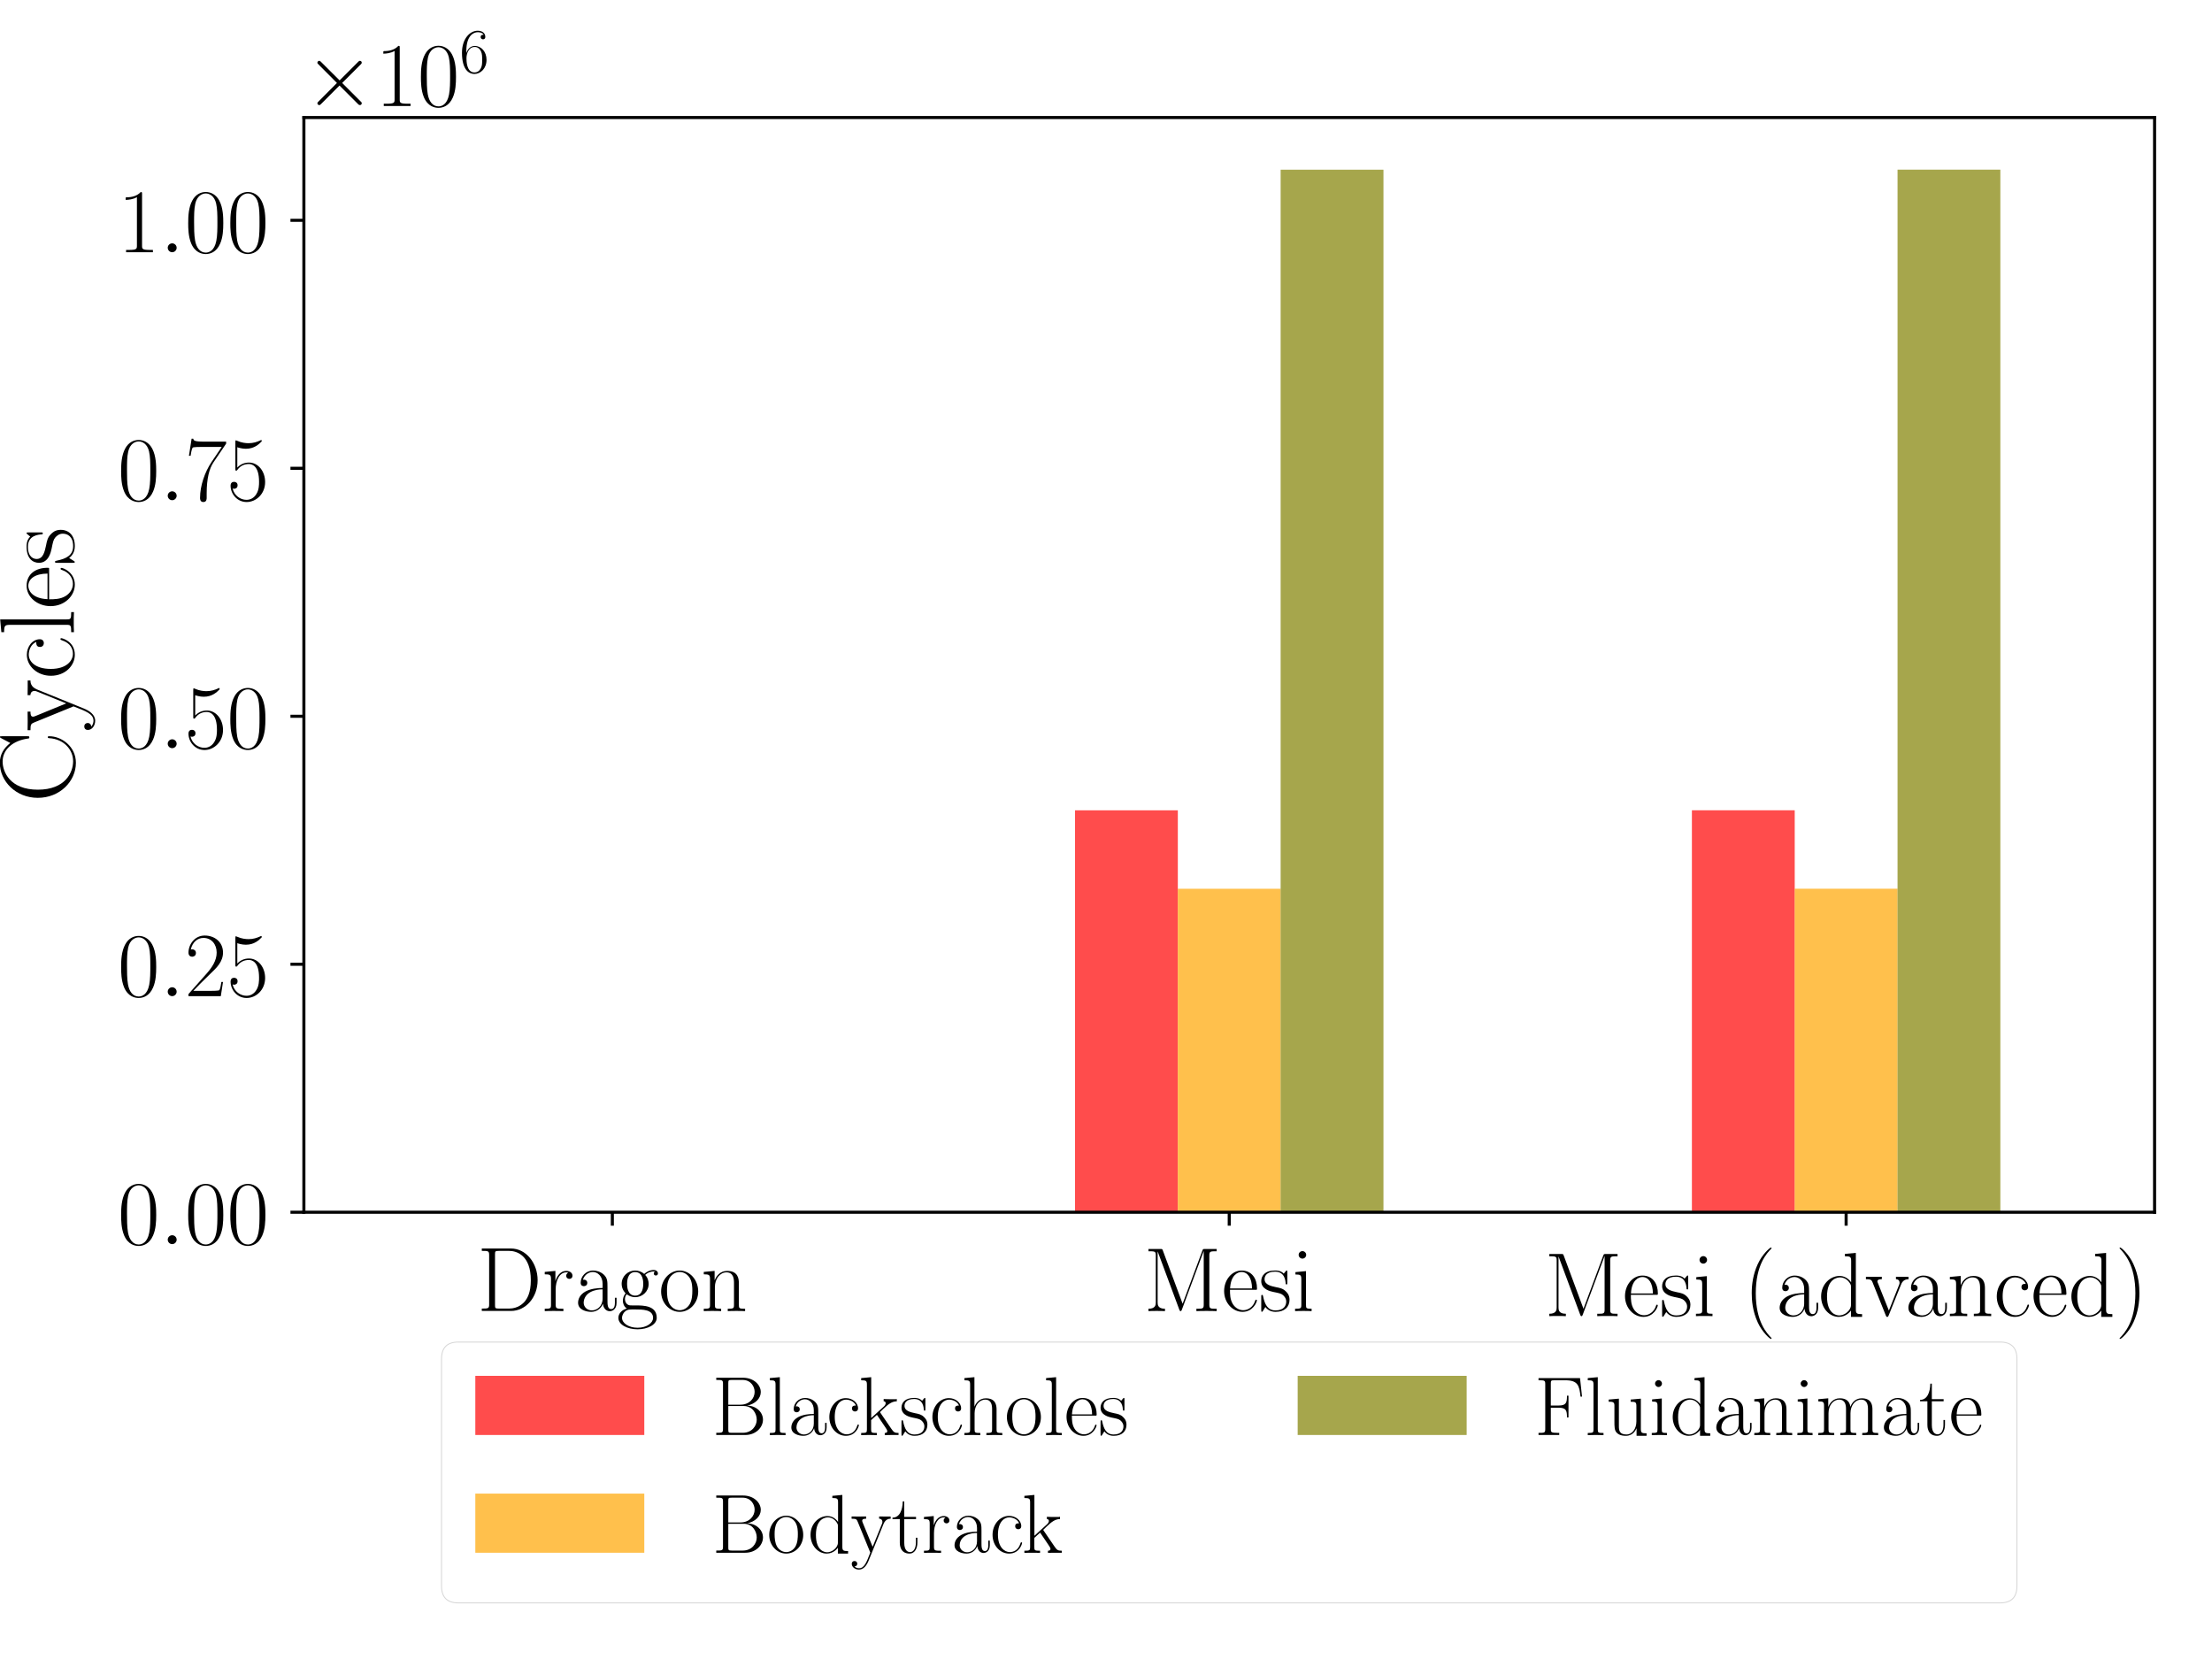
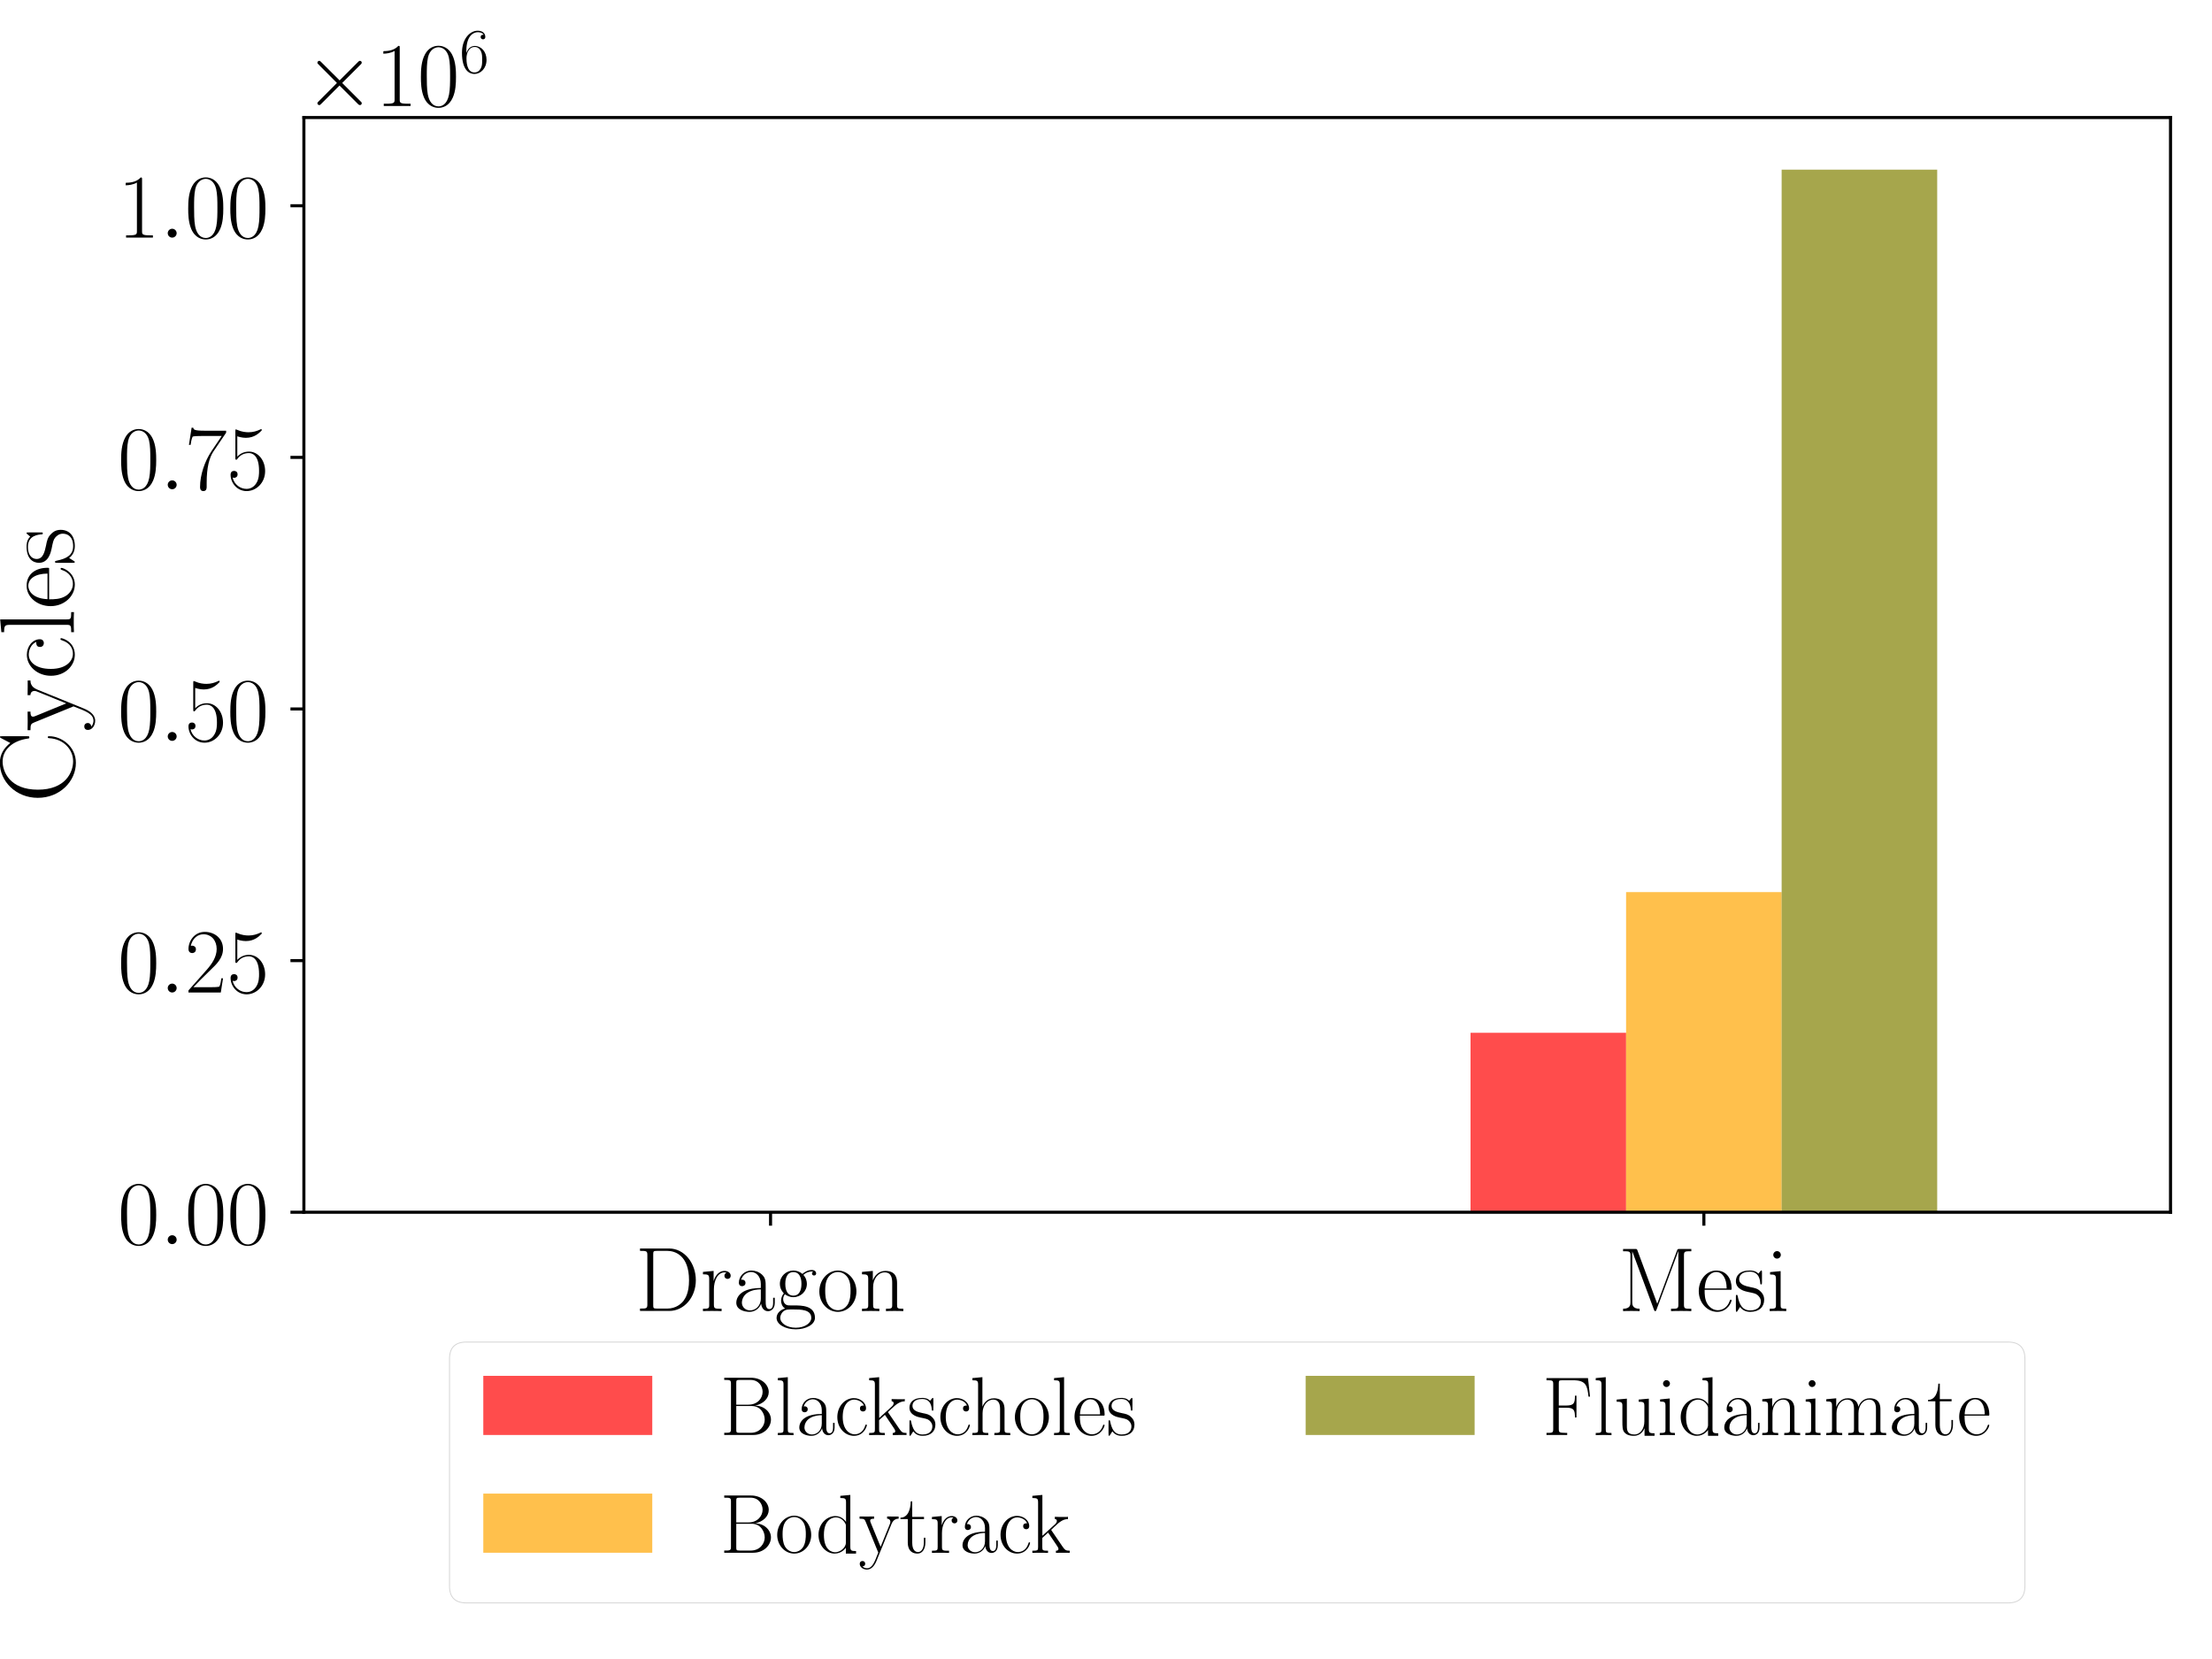
<svg xmlns="http://www.w3.org/2000/svg" xmlns:xlink="http://www.w3.org/1999/xlink" width="576pt" height="432pt" viewBox="0 0 576 432" version="1.1">
  <defs>
    <style type="text/css">*{stroke-linejoin: round; stroke-linecap: butt}</style>
  </defs>
  <g id="figure_1">
    <g id="patch_1">
      <path d="M 0 432  L 576 432  L 576 0  L 0 0  z " style="fill: #ffffff" />
    </g>
    <g id="axes_1">
      <g id="patch_2">
-         <path d="M 79.132 315.662  L 561.047 315.662  L 561.047 30.605  L 79.132 30.605  z " style="fill: #ffffff" />
+         <path d="M 79.132 315.662  L 565.2 315.662  L 565.2 30.605  L 79.132 30.605  z " style="fill: #ffffff" />
      </g>
      <g id="patch_3">
-         <path d="M 119.292 315.662  L 146.065 315.662  L 146.065 315.59  L 119.292 315.59  z " clip-path="url(#pf8f8aaf6ed)" style="fill: #ff0000; opacity: 0.7" />
+         <path d="M 139.891 315.662  L 180.397 315.662  L 180.397 315.548  L 139.891 315.548  z " clip-path="url(#p89448c2145)" style="fill: #ff0000; opacity: 0.7" />
      </g>
      <g id="patch_4">
-         <path d="M 279.93 315.662  L 306.703 315.662  L 306.703 211.005  L 279.93 211.005  z " clip-path="url(#pf8f8aaf6ed)" style="fill: #ff0000; opacity: 0.7" />
+         <path d="M 382.925 315.662  L 423.43 315.662  L 423.43 268.935  L 382.925 268.935  z " clip-path="url(#p89448c2145)" style="fill: #ff0000; opacity: 0.7" />
      </g>
      <g id="patch_5">
-         <path d="M 440.568 315.662  L 467.341 315.662  L 467.341 210.997  L 440.568 210.997  z " clip-path="url(#pf8f8aaf6ed)" style="fill: #ff0000; opacity: 0.7" />
+         <path d="M 180.397 315.662  L 220.902 315.662  L 220.902 315.432  L 180.397 315.432  z " clip-path="url(#p89448c2145)" style="fill: #ffa500; opacity: 0.7" />
      </g>
      <g id="patch_6">
-         <path d="M 146.065 315.662  L 172.838 315.662  L 172.838 315.415  L 146.065 315.415  z " clip-path="url(#pf8f8aaf6ed)" style="fill: #ffa500; opacity: 0.7" />
+         <path d="M 423.43 315.662  L 463.936 315.662  L 463.936 232.3  L 423.43 232.3  z " clip-path="url(#p89448c2145)" style="fill: #ffa500; opacity: 0.7" />
      </g>
      <g id="patch_7">
-         <path d="M 306.703 315.662  L 333.476 315.662  L 333.476 231.431  L 306.703 231.431  z " clip-path="url(#pf8f8aaf6ed)" style="fill: #ffa500; opacity: 0.7" />
+         <path d="M 220.902 315.662  L 261.408 315.662  L 261.408 315.484  L 220.902 315.484  z " clip-path="url(#p89448c2145)" style="fill: #808000; opacity: 0.7" />
      </g>
      <g id="patch_8">
-         <path d="M 467.341 315.662  L 494.114 315.662  L 494.114 231.42  L 467.341 231.42  z " clip-path="url(#pf8f8aaf6ed)" style="fill: #ffa500; opacity: 0.7" />
-       </g>
-       <g id="patch_9">
-         <path d="M 172.838 315.662  L 199.611 315.662  L 199.611 315.482  L 172.838 315.482  z " clip-path="url(#pf8f8aaf6ed)" style="fill: #808000; opacity: 0.7" />
-       </g>
-       <g id="patch_10">
-         <path d="M 333.476 315.662  L 360.249 315.662  L 360.249 44.19  L 333.476 44.19  z " clip-path="url(#pf8f8aaf6ed)" style="fill: #808000; opacity: 0.7" />
-       </g>
-       <g id="patch_11">
-         <path d="M 494.114 315.662  L 520.887 315.662  L 520.887 44.179  L 494.114 44.179  z " clip-path="url(#pf8f8aaf6ed)" style="fill: #808000; opacity: 0.7" />
+         <path d="M 463.936 315.662  L 504.442 315.662  L 504.442 44.179  L 463.936 44.179  z " clip-path="url(#p89448c2145)" style="fill: #808000; opacity: 0.7" />
      </g>
      <g id="matplotlib.axis_1">
        <g id="xtick_1">
          <g id="line2d_1">
            <defs>
-               <path id="mc07cd9e2a9" d="M 0 0  L 0 3.5  " style="stroke: #000000; stroke-width: 0.8" />
-             </defs>
-             <g>
-               <use xlink:href="#mc07cd9e2a9" x="159.452" y="315.662" style="stroke: #000000; stroke-width: 0.8" />
+               <path id="m68aba6142c" d="M 0 0  L 0 3.5  " style="stroke: #000000; stroke-width: 0.8" />
+             </defs>
+             <g>
+               <use xlink:href="#m68aba6142c" x="200.649" y="315.662" style="stroke: #000000; stroke-width: 0.8" />
            </g>
          </g>
          <g id="text_1">
-             <g transform="translate(124.2146 341.3668)scale(0.24 -0.24)">
+             <g transform="translate(165.4124 341.3668)scale(0.24 -0.24)">
              <defs>
                <path id="CMR17-44" d="M 333 4352  L 333 4186  C 774 4186 845 4186 845 3900  L 845 452  C 845 166 774 166 333 166  L 333 0  L 2368 0  C 3398 0 4224 943 4224 2141  C 4224 3346 3411 4352 2368 4352  L 333 4352  z M 1523 166  C 1267 166 1254 197 1254 414  L 1254 3938  C 1254 4155 1267 4186 1523 4186  L 2240 4186  C 2771 4186 3750 3874 3750 2141  C 3750 1242 3488 879 3366 707  C 3213 510 2848 166 2240 166  L 1523 166  z " transform="scale(0.015625)" />
                <path id="CMR17-72" d="M 960 1497  C 960 2112 1222 2688 1702 2688  C 1747 2688 1792 2682 1837 2662  C 1837 2662 1696 2617 1696 2452  C 1696 2298 1818 2234 1914 2234  C 1990 2234 2131 2279 2131 2458  C 2131 2663 1926 2790 1709 2790  C 1222 2790 1011 2317 947 2093  L 941 2093  L 941 2790  L 198 2720  L 198 2554  C 576 2554 634 2515 634 2208  L 634 428  C 634 184 608 153 198 153  L 198 -13  C 352 0 646 0 813 0  C 998 0 1325 0 1498 -13  L 1498 153  C 1037 153 960 153 960 440  L 960 1497  z " transform="scale(0.015625)" />
                <path id="CMR17-61" d="M 2304 1653  C 2304 2072 2304 2294 2035 2543  C 1798 2752 1523 2816 1306 2816  C 800 2816 435 2407 435 1971  C 435 1728 627 1728 666 1728  C 749 1728 896 1778 896 1954  C 896 2112 774 2181 666 2181  C 640 2181 608 2174 589 2168  C 723 2592 1069 2714 1293 2714  C 1613 2714 1965 2429 1965 1885  L 1965 1600  C 1587 1600 1133 1549 774 1357  C 371 1133 256 813 256 570  C 256 77 832 -64 1171 -64  C 1523 -64 1850 139 1990 511  C 2003 233 2182 -18 2464 -18  C 2598 -18 2938 70 2938 567  L 2938 920  L 2822 920  L 2822 562  C 2822 178 2650 128 2566 128  C 2304 128 2304 458 2304 738  L 2304 1653  z M 1965 870  C 1965 317 1568 38 1216 38  C 896 38 646 275 646 570  C 646 761 730 1100 1101 1305  C 1408 1478 1760 1504 1965 1504  L 1965 870  z " transform="scale(0.015625)" />
                <path id="CMR17-67" d="M 710 1164  C 832 1068 1043 960 1299 960  C 1805 960 2240 1357 2240 1888  C 2240 2054 2189 2310 1997 2509  C 2176 2692 2438 2752 2586 2752  C 2611 2752 2650 2752 2682 2734  C 2656 2728 2598 2703 2598 2605  C 2598 2527 2656 2471 2739 2471  C 2835 2471 2886 2533 2886 2614  C 2886 2731 2790 2854 2586 2854  C 2330 2854 2106 2738 1926 2580  C 1734 2753 1504 2816 1299 2816  C 794 2816 358 2419 358 1888  C 358 1522 570 1292 634 1228  C 442 1004 442 743 442 711  C 442 545 506 302 723 168  C 390 85 128 -169 128 -486  C 128 -943 736 -1280 1466 -1280  C 2170 -1280 2803 -956 2803 -479  C 2803 384 1856 384 1363 384  C 1216 384 954 384 922 391  C 723 423 589 602 589 826  C 589 883 589 1024 710 1164  z M 1299 1068  C 736 1068 736 1760 736 1889  C 736 2016 736 2708 1299 2708  C 1862 2708 1862 2016 1862 1889  C 1862 1760 1862 1068 1299 1068  z M 1466 -1171  C 826 -1171 384 -835 384 -486  C 384 -289 493 -105 634 -4  C 794 104 858 104 1293 104  C 1818 104 2547 104 2547 -486  C 2547 -835 2106 -1171 1466 -1171  z " transform="scale(0.015625)" />
                <path id="CMR17-6f" d="M 2758 1356  C 2758 2176 2163 2816 1466 2816  C 768 2816 173 2176 173 1356  C 173 551 768 -64 1466 -64  C 2163 -64 2758 551 2758 1356  z M 1466 51  C 1165 51 909 230 762 480  C 602 767 582 1126 582 1408  C 582 1677 595 2010 762 2298  C 890 2509 1139 2714 1466 2714  C 1754 2714 1997 2554 2150 2330  C 2349 2029 2349 1607 2349 1408  C 2349 1158 2336 775 2163 467  C 1984 173 1709 51 1466 51  z " transform="scale(0.015625)" />
                <path id="CMR17-6e" d="M 2656 1933  C 2656 2259 2592 2790 1837 2790  C 1331 2790 1069 2400 973 2144  L 966 2144  L 966 2790  L 211 2720  L 211 2554  C 589 2554 646 2515 646 2208  L 646 428  C 646 184 621 153 211 153  L 211 -13  C 365 0 646 0 813 0  C 979 0 1267 0 1421 -13  L 1421 153  C 1011 153 986 178 986 428  L 986 1658  C 986 2247 1344 2688 1792 2688  C 2266 2688 2317 2266 2317 1958  L 2317 428  C 2317 184 2291 153 1882 153  L 1882 -13  C 2035 0 2317 0 2483 0  C 2650 0 2938 0 3091 -13  L 3091 153  C 2682 153 2656 178 2656 428  L 2656 1933  z " transform="scale(0.015625)" />
              </defs>
              <use xlink:href="#CMR17-44" transform="scale(0.996264)" />
              <use xlink:href="#CMR17-72" transform="translate(70.39356 0)scale(0.996264)" />
              <use xlink:href="#CMR17-61" transform="translate(105.6743 0)scale(0.996264)" />
              <use xlink:href="#CMR17-67" transform="translate(151.3648 0)scale(0.996264)" />
              <use xlink:href="#CMR17-6f" transform="translate(197.0553 0)scale(0.996264)" />
              <use xlink:href="#CMR17-6e" transform="translate(242.7458 0)scale(0.996264)" />
            </g>
          </g>
        </g>
        <g id="xtick_2">
          <g id="line2d_2">
            <g>
-               <use xlink:href="#mc07cd9e2a9" x="320.09" y="315.662" style="stroke: #000000; stroke-width: 0.8" />
+               <use xlink:href="#m68aba6142c" x="443.683" y="315.662" style="stroke: #000000; stroke-width: 0.8" />
            </g>
          </g>
          <g id="text_2">
-             <g transform="translate(297.7883 341.3668)scale(0.24 -0.24)">
+             <g transform="translate(421.3817 341.3668)scale(0.24 -0.24)">
              <defs>
                <path id="CMR17-4d" d="M 1338 4224  C 1299 4320 1293 4320 1158 4320  L 339 4320  L 339 4160  C 781 4160 851 4160 851 3875  L 851 610  C 851 451 851 153 339 153  L 339 -13  C 486 0 755 0 915 0  C 1075 0 1344 0 1491 -13  L 1491 153  C 979 153 979 451 979 610  L 979 4135  L 986 4135  L 2490 89  C 2515 25 2528 -13 2579 -13  C 2630 -13 2643 25 2669 89  L 4186 4166  L 4192 4166  L 4192 438  C 4192 153 4122 153 3680 153  L 3680 -13  C 3853 0 4198 0 4384 0  C 4570 0 4922 0 5094 -13  L 5094 153  C 4653 153 4582 153 4582 438  L 4582 3875  C 4582 4160 4653 4160 5094 4160  L 5094 4320  L 4282 4320  C 4147 4320 4141 4314 4102 4218  L 2720 502  L 1338 4224  z " transform="scale(0.015625)" />
                <path id="CMR17-65" d="M 2438 1472  C 2464 1498 2464 1511 2464 1576  C 2464 2238 2118 2816 1389 2816  C 710 2816 173 2169 173 1383  C 173 551 781 -64 1459 -64  C 2176 -64 2458 607 2458 740  C 2458 784 2419 784 2406 784  C 2362 784 2355 771 2330 696  C 2189 265 1837 51 1504 51  C 1229 51 954 203 781 480  C 582 803 582 1176 582 1472  L 2438 1472  z M 589 1568  C 634 2505 1126 2714 1382 2714  C 1818 2714 2112 2297 2118 1568  L 589 1568  z " transform="scale(0.015625)" />
                <path id="CMR17-73" d="M 1978 2697  C 1978 2813 1971 2819 1933 2819  C 1907 2819 1901 2813 1824 2717  C 1805 2691 1747 2626 1728 2601  C 1523 2819 1235 2819 1126 2819  C 416 2819 160 2447 160 2076  C 160 1498 813 1365 998 1325  C 1402 1243 1542 1217 1677 1101  C 1760 1025 1901 884 1901 654  C 1901 384 1747 38 1158 38  C 602 38 403 460 288 1021  C 269 1110 269 1117 218 1117  C 166 1117 160 1110 160 983  L 160 63  C 160 -51 166 -58 205 -58  C 237 -58 243 -51 275 0  C 314 57 410 211 448 276  C 576 103 800 -64 1158 -64  C 1792 -64 2131 283 2131 784  C 2131 1112 1958 1285 1875 1362  C 1683 1561 1459 1606 1190 1657  C 838 1735 390 1825 390 2217  C 390 2383 480 2737 1126 2737  C 1811 2737 1850 2094 1862 1888  C 1869 1856 1901 1849 1920 1849  C 1978 1849 1978 1869 1978 1978  L 1978 2697  z " transform="scale(0.015625)" />
                <path id="CMR17-69" d="M 992 3909  C 992 4049 877 4170 730 4170  C 589 4170 467 4056 467 3909  C 467 3769 582 3648 730 3648  C 870 3648 992 3763 992 3909  z M 243 2706  L 243 2541  C 602 2541 653 2502 653 2197  L 653 427  C 653 184 627 153 218 153  L 218 -13  C 371 0 646 0 806 0  C 960 0 1222 0 1370 -13  L 1370 153  C 992 153 979 191 979 420  L 979 2776  L 243 2706  z " transform="scale(0.015625)" />
              </defs>
              <use xlink:href="#CMR17-4d" transform="scale(0.996264)" />
              <use xlink:href="#CMR17-65" transform="translate(84.68694 0)scale(0.996264)" />
              <use xlink:href="#CMR17-73" transform="translate(125.1726 0)scale(0.996264)" />
              <use xlink:href="#CMR17-69" transform="translate(160.9739 0)scale(0.996264)" />
            </g>
          </g>
        </g>
-         <g id="xtick_3">
-           <g id="line2d_3">
-             <g>
-               <use xlink:href="#mc07cd9e2a9" x="480.728" y="315.662" style="stroke: #000000; stroke-width: 0.8" />
-             </g>
-           </g>
-           <g id="text_3">
-             <g transform="translate(402.1748 342.6737)scale(0.24 -0.24)">
-               <defs>
-                 <path id="CMR17-28" d="M 1958 -1561  C 1958 -1555 1958 -1542 1939 -1523  C 1645 -1224 858 -407 858 1581  C 858 3569 1632 4379 1946 4697  C 1946 4704 1958 4717 1958 4736  C 1958 4755 1939 4768 1914 4768  C 1843 4768 1299 4296 986 3594  C 666 2887 576 2199 576 1588  C 576 1128 621 351 1005 -471  C 1312 -1135 1837 -1600 1914 -1600  C 1946 -1600 1958 -1587 1958 -1561  z " transform="scale(0.015625)" />
-                 <path id="CMR17-64" d="M 1869 4326  L 1869 4160  C 2246 4160 2304 4122 2304 3820  L 2304 2345  C 2278 2377 2016 2790 1498 2790  C 845 2790 211 2208 211 1364  C 211 525 806 -64 1434 -64  C 1978 -64 2259 337 2291 380  L 2291 -63  L 3066 -63  L 3066 128  C 2688 128 2630 166 2630 473  L 2630 4396  L 1869 4326  z M 2291 755  C 2291 563 2176 390 2029 262  C 1811 70 1594 38 1472 38  C 1286 38 621 134 621 1356  C 621 2612 1363 2688 1530 2688  C 1824 2688 2061 2522 2208 2291  C 2291 2157 2291 2138 2291 2023  L 2291 755  z " transform="scale(0.015625)" />
-                 <path id="CMR17-76" d="M 2502 2163  C 2560 2304 2662 2560 3034 2560  L 3034 2726  C 2912 2726 2752 2726 2630 2726  C 2496 2726 2285 2726 2157 2732  L 2157 2566  C 2317 2553 2406 2477 2406 2311  C 2406 2253 2406 2240 2368 2151  L 1664 377  L 902 2286  C 864 2369 864 2381 864 2407  C 864 2560 1075 2560 1171 2560  L 1171 2732  C 1018 2726 736 2726 576 2726  C 403 2726 205 2726 64 2732  L 64 2560  C 307 2560 442 2560 518 2362  L 1446 44  C 1485 -51 1491 -64 1549 -64  C 1606 -64 1613 -51 1651 44  L 2502 2163  z " transform="scale(0.015625)" />
-                 <path id="CMR17-63" d="M 2234 2240  C 2112 2240 1933 2240 1933 2017  C 1933 1838 2080 1787 2163 1787  C 2208 1787 2394 1807 2394 2024  C 2394 2467 1958 2803 1466 2803  C 787 2803 211 2178 211 1363  C 211 516 813 -64 1466 -64  C 2259 -64 2458 677 2458 748  C 2458 774 2451 793 2406 793  C 2362 793 2355 787 2330 703  C 2163 180 1798 51 1523 51  C 1114 51 621 427 621 1369  C 621 2338 1094 2688 1472 2688  C 1722 2688 2093 2573 2234 2240  z " transform="scale(0.015625)" />
-                 <path id="CMR17-29" d="M 1683 1581  C 1683 2040 1638 2817 1254 3639  C 947 4303 422 4768 346 4768  C 326 4768 301 4761 301 4729  C 301 4717 307 4710 314 4697  C 621 4378 1402 3568 1402 1584  C 1402 -407 627 -1217 314 -1537  C 307 -1549 301 -1556 301 -1568  C 301 -1600 326 -1600 346 -1600  C 416 -1600 960 -1128 1274 -426  C 1594 281 1683 969 1683 1581  z " transform="scale(0.015625)" />
-               </defs>
-               <use xlink:href="#CMR17-4d" transform="scale(0.996264)" />
-               <use xlink:href="#CMR17-65" transform="translate(84.68694 0)scale(0.996264)" />
-               <use xlink:href="#CMR17-73" transform="translate(125.1726 0)scale(0.996264)" />
-               <use xlink:href="#CMR17-69" transform="translate(160.9739 0)scale(0.996264)" />
-               <use xlink:href="#CMR17-28" transform="translate(215.921 0)scale(0.996264)" />
-               <use xlink:href="#CMR17-61" transform="translate(251.2017 0)scale(0.996264)" />
-               <use xlink:href="#CMR17-64" transform="translate(296.8922 0)scale(0.996264)" />
-               <use xlink:href="#CMR17-76" transform="translate(347.7876 0)scale(0.996264)" />
-               <use xlink:href="#CMR17-61" transform="translate(390.8757 0)scale(0.996264)" />
-               <use xlink:href="#CMR17-6e" transform="translate(436.5662 0)scale(0.996264)" />
-               <use xlink:href="#CMR17-63" transform="translate(487.4615 0)scale(0.996264)" />
-               <use xlink:href="#CMR17-65" transform="translate(527.9472 0)scale(0.996264)" />
-               <use xlink:href="#CMR17-64" transform="translate(568.4328 0)scale(0.996264)" />
-               <use xlink:href="#CMR17-29" transform="translate(619.3282 0)scale(0.996264)" />
-             </g>
-           </g>
-         </g>
      </g>
      <g id="matplotlib.axis_2">
        <g id="ytick_1">
-           <g id="line2d_4">
-             <defs>
-               <path id="me3b5b5481f" d="M 0 0  L -3.5 0  " style="stroke: #000000; stroke-width: 0.8" />
-             </defs>
-             <g>
-               <use xlink:href="#me3b5b5481f" x="79.132" y="315.662" style="stroke: #000000; stroke-width: 0.8" />
-             </g>
-           </g>
-           <g id="text_4">
+           <g id="line2d_3">
+             <defs>
+               <path id="mc2b1a6063d" d="M 0 0  L -3.5 0  " style="stroke: #000000; stroke-width: 0.8" />
+             </defs>
+             <g>
+               <use xlink:href="#mc2b1a6063d" x="79.132" y="315.662" style="stroke: #000000; stroke-width: 0.8" />
+             </g>
+           </g>
+           <g id="text_3">
            <g transform="translate(30.63197 323.9646)scale(0.24 -0.24)">
              <defs>
                <path id="CMR17-30" d="M 2688 2025  C 2688 2416 2682 3080 2413 3591  C 2176 4039 1798 4198 1466 4198  C 1158 4198 768 4058 525 3597  C 269 3118 243 2524 243 2025  C 243 1661 250 1106 448 619  C 723 -39 1216 -128 1466 -128  C 1760 -128 2208 -7 2470 600  C 2662 1042 2688 1559 2688 2025  z M 1466 -26  C 1056 -26 813 325 723 812  C 653 1188 653 1738 653 2096  C 653 2588 653 2997 736 3387  C 858 3929 1216 4096 1466 4096  C 1728 4096 2067 3923 2189 3400  C 2272 3036 2278 2607 2278 2096  C 2278 1680 2278 1169 2202 792  C 2067 95 1690 -26 1466 -26  z " transform="scale(0.015625)" />
                <path id="CMMI12-3a" d="M 1178 307  C 1178 492 1024 619 870 619  C 685 619 557 466 557 313  C 557 128 710 0 864 0  C 1050 0 1178 153 1178 307  z " transform="scale(0.015625)" />
              </defs>
              <use xlink:href="#CMR17-30" transform="scale(0.996264)" />
              <use xlink:href="#CMMI12-3a" transform="translate(45.69048 0)scale(0.996264)" />
              <use xlink:href="#CMR17-30" transform="translate(72.78765 0)scale(0.996264)" />
              <use xlink:href="#CMR17-30" transform="translate(118.4781 0)scale(0.996264)" />
            </g>
          </g>
        </g>
        <g id="ytick_2">
-           <g id="line2d_5">
-             <g>
-               <use xlink:href="#me3b5b5481f" x="79.132" y="251.091" style="stroke: #000000; stroke-width: 0.8" />
-             </g>
-           </g>
-           <g id="text_5">
-             <g transform="translate(30.63197 259.393)scale(0.24 -0.24)">
+           <g id="line2d_4">
+             <g>
+               <use xlink:href="#mc2b1a6063d" x="79.132" y="250.141" style="stroke: #000000; stroke-width: 0.8" />
+             </g>
+           </g>
+           <g id="text_4">
+             <g transform="translate(30.63197 258.443)scale(0.24 -0.24)">
              <defs>
                <path id="CMR17-32" d="M 2669 989  L 2554 989  C 2490 536 2438 459 2413 420  C 2381 369 1920 369 1830 369  L 602 369  C 832 619 1280 1072 1824 1597  C 2214 1967 2669 2402 2669 3035  C 2669 3790 2067 4224 1395 4224  C 691 4224 262 3604 262 3030  C 262 2780 448 2748 525 2748  C 589 2748 781 2787 781 3010  C 781 3207 614 3264 525 3264  C 486 3264 448 3258 422 3245  C 544 3790 915 4058 1306 4058  C 1862 4058 2227 3617 2227 3035  C 2227 2479 1901 2000 1536 1584  L 262 146  L 262 0  L 2515 0  L 2669 989  z " transform="scale(0.015625)" />
                <path id="CMR17-35" d="M 730 3692  C 794 3666 1056 3584 1325 3584  C 1920 3584 2246 3911 2432 4100  C 2432 4157 2432 4192 2394 4192  C 2387 4192 2374 4192 2323 4163  C 2099 4058 1837 3973 1517 3973  C 1325 3973 1037 3999 723 4139  C 653 4171 640 4171 634 4171  C 602 4171 595 4164 595 4037  L 595 2203  C 595 2089 595 2057 659 2057  C 691 2057 704 2070 736 2114  C 941 2401 1222 2522 1542 2522  C 1766 2522 2246 2382 2246 1289  C 2246 1085 2246 715 2054 421  C 1894 159 1645 25 1370 25  C 947 25 518 320 403 814  C 429 807 480 795 506 795  C 589 795 749 840 749 1038  C 749 1210 627 1280 506 1280  C 358 1280 262 1190 262 1011  C 262 454 704 -128 1382 -128  C 2042 -128 2669 440 2669 1264  C 2669 2030 2170 2624 1549 2624  C 1222 2624 947 2503 730 2274  L 730 3692  z " transform="scale(0.015625)" />
              </defs>
              <use xlink:href="#CMR17-30" transform="scale(0.996264)" />
              <use xlink:href="#CMMI12-3a" transform="translate(45.69048 0)scale(0.996264)" />
              <use xlink:href="#CMR17-32" transform="translate(72.78765 0)scale(0.996264)" />
              <use xlink:href="#CMR17-35" transform="translate(118.4781 0)scale(0.996264)" />
            </g>
          </g>
        </g>
        <g id="ytick_3">
-           <g id="line2d_6">
-             <g>
-               <use xlink:href="#me3b5b5481f" x="79.132" y="186.519" style="stroke: #000000; stroke-width: 0.8" />
-             </g>
-           </g>
-           <g id="text_6">
-             <g transform="translate(30.63197 194.8214)scale(0.24 -0.24)">
+           <g id="line2d_5">
+             <g>
+               <use xlink:href="#mc2b1a6063d" x="79.132" y="184.619" style="stroke: #000000; stroke-width: 0.8" />
+             </g>
+           </g>
+           <g id="text_5">
+             <g transform="translate(30.63197 192.9213)scale(0.24 -0.24)">
              <use xlink:href="#CMR17-30" transform="scale(0.996264)" />
              <use xlink:href="#CMMI12-3a" transform="translate(45.69048 0)scale(0.996264)" />
              <use xlink:href="#CMR17-35" transform="translate(72.78765 0)scale(0.996264)" />
              <use xlink:href="#CMR17-30" transform="translate(118.4781 0)scale(0.996264)" />
            </g>
          </g>
        </g>
        <g id="ytick_4">
-           <g id="line2d_7">
-             <g>
-               <use xlink:href="#me3b5b5481f" x="79.132" y="121.948" style="stroke: #000000; stroke-width: 0.8" />
-             </g>
-           </g>
-           <g id="text_7">
-             <g transform="translate(30.63197 130.2497)scale(0.24 -0.24)">
+           <g id="line2d_6">
+             <g>
+               <use xlink:href="#mc2b1a6063d" x="79.132" y="119.097" style="stroke: #000000; stroke-width: 0.8" />
+             </g>
+           </g>
+           <g id="text_6">
+             <g transform="translate(30.63197 127.3997)scale(0.24 -0.24)">
              <defs>
                <path id="CMR17-37" d="M 2886 3941  L 2886 4081  L 1382 4081  C 634 4081 621 4165 595 4288  L 480 4288  L 294 3094  L 410 3094  C 429 3215 474 3540 550 3661  C 589 3712 1062 3712 1171 3712  L 2579 3712  L 1869 2661  C 1395 1954 1069 999 1069 165  C 1069 89 1069 -128 1299 -128  C 1530 -128 1530 89 1530 171  L 1530 465  C 1530 1508 1709 2196 2003 2636  L 2886 3941  z " transform="scale(0.015625)" />
              </defs>
              <use xlink:href="#CMR17-30" transform="scale(0.996264)" />
              <use xlink:href="#CMMI12-3a" transform="translate(45.69048 0)scale(0.996264)" />
              <use xlink:href="#CMR17-37" transform="translate(72.78765 0)scale(0.996264)" />
              <use xlink:href="#CMR17-35" transform="translate(118.4781 0)scale(0.996264)" />
            </g>
          </g>
        </g>
        <g id="ytick_5">
-           <g id="line2d_8">
-             <g>
-               <use xlink:href="#me3b5b5481f" x="79.132" y="57.376" style="stroke: #000000; stroke-width: 0.8" />
-             </g>
-           </g>
-           <g id="text_8">
-             <g transform="translate(30.63197 65.67809)scale(0.24 -0.24)">
+           <g id="line2d_7">
+             <g>
+               <use xlink:href="#mc2b1a6063d" x="79.132" y="53.576" style="stroke: #000000; stroke-width: 0.8" />
+             </g>
+           </g>
+           <g id="text_7">
+             <g transform="translate(30.63197 61.87805)scale(0.24 -0.24)">
              <defs>
                <path id="CMR17-31" d="M 1702 4058  C 1702 4192 1696 4192 1606 4192  C 1357 3916 979 3827 621 3827  C 602 3827 570 3827 563 3808  C 557 3795 557 3782 557 3648  C 755 3648 1088 3686 1344 3839  L 1344 461  C 1344 236 1331 160 781 160  L 589 160  L 589 0  C 896 0 1216 0 1523 0  C 1830 0 2150 0 2458 0  L 2458 160  L 2266 160  C 1715 160 1702 230 1702 458  L 1702 4058  z " transform="scale(0.015625)" />
              </defs>
              <use xlink:href="#CMR17-31" transform="scale(0.996264)" />
              <use xlink:href="#CMMI12-3a" transform="translate(45.69048 0)scale(0.996264)" />
              <use xlink:href="#CMR17-30" transform="translate(72.78765 0)scale(0.996264)" />
              <use xlink:href="#CMR17-30" transform="translate(118.4781 0)scale(0.996264)" />
            </g>
          </g>
        </g>
-         <g id="text_9">
+         <g id="text_8">
          <g transform="translate(19.20608 209.0361)rotate(-90)scale(0.28 -0.28)">
            <defs>
              <path id="CMR17-43" d="M 3974 4289  C 3974 4403 3968 4410 3930 4410  C 3904 4410 3898 4403 3853 4327  L 3571 3792  C 3258 4187 2874 4416 2381 4416  C 1286 4416 294 3456 294 2148  C 294 826 1286 -128 2387 -128  C 3366 -128 3974 730 3974 1461  C 3974 1524 3974 1550 3917 1550  C 3866 1550 3866 1531 3859 1474  C 3808 585 3168 38 2477 38  C 1824 38 781 495 781 2147  C 781 3805 1843 4250 2464 4250  C 3187 4250 3712 3628 3834 2745  C 3846 2668 3846 2655 3904 2655  C 3974 2655 3974 2668 3974 2783  L 3974 4289  z " transform="scale(0.015625)" />
              <path id="CMR17-79" d="M 2496 2197  C 2656 2586 2944 2586 3034 2586  L 3034 2752  C 2912 2752 2752 2752 2630 2752  C 2496 2752 2285 2752 2157 2758  L 2157 2592  C 2400 2573 2406 2394 2406 2343  C 2406 2280 2394 2248 2362 2171  L 1664 449  L 902 2306  C 870 2382 870 2426 870 2433  C 870 2573 1018 2586 1171 2586  L 1171 2758  C 1018 2752 742 2752 582 2752  C 410 2752 205 2752 64 2758  L 64 2586  C 410 2586 448 2554 531 2350  L 1485 15  C 1197 -738 1030 -1178 627 -1178  C 557 -1178 397 -1159 282 -1044  C 429 -1031 493 -942 493 -833  C 493 -725 416 -629 288 -629  C 147 -629 77 -725 77 -840  C 77 -1095 339 -1280 627 -1280  C 998 -1280 1229 -922 1357 -604  L 2496 2197  z " transform="scale(0.015625)" />
+               <path id="CMR17-63" d="M 2234 2240  C 2112 2240 1933 2240 1933 2017  C 1933 1838 2080 1787 2163 1787  C 2208 1787 2394 1807 2394 2024  C 2394 2467 1958 2803 1466 2803  C 787 2803 211 2178 211 1363  C 211 516 813 -64 1466 -64  C 2259 -64 2458 677 2458 748  C 2458 774 2451 793 2406 793  C 2362 793 2355 787 2330 703  C 2163 180 1798 51 1523 51  C 1114 51 621 427 621 1369  C 621 2338 1094 2688 1472 2688  C 1722 2688 2093 2573 2234 2240  z " transform="scale(0.015625)" />
              <path id="CMR17-6c" d="M 979 4396  L 218 4326  L 218 4160  C 595 4160 653 4122 653 3817  L 653 426  C 653 184 627 153 218 153  L 218 -13  C 371 0 653 0 813 0  C 979 0 1261 0 1414 -13  L 1414 153  C 1005 153 979 178 979 426  L 979 4396  z " transform="scale(0.015625)" />
            </defs>
            <use xlink:href="#CMR17-43" transform="scale(0.996264)" />
            <use xlink:href="#CMR17-79" transform="translate(66.50988 0)scale(0.996264)" />
            <use xlink:href="#CMR17-63" transform="translate(114.8028 0)scale(0.996264)" />
            <use xlink:href="#CMR17-6c" transform="translate(155.2885 0)scale(0.996264)" />
            <use xlink:href="#CMR17-65" transform="translate(180.1595 0)scale(0.996264)" />
            <use xlink:href="#CMR17-73" transform="translate(220.6452 0)scale(0.996264)" />
          </g>
        </g>
-         <g id="text_10">
+         <g id="text_9">
          <g transform="translate(79.13243 27.60483)scale(0.24 -0.24)">
            <defs>
              <path id="CMSY10-2" d="M 2490 1785  L 1210 3059  C 1133 3136 1120 3148 1069 3148  C 1005 3148 941 3091 941 3020  C 941 2976 954 2963 1024 2892  L 2304 1606  L 1024 320  C 954 249 941 236 941 192  C 941 121 1005 64 1069 64  C 1120 64 1133 76 1210 153  L 2483 1427  L 3808 102  C 3821 96 3866 64 3904 64  C 3981 64 4032 121 4032 192  C 4032 204 4032 230 4013 262  C 4006 275 2989 1280 2669 1606  L 3840 2777  C 3872 2816 3968 2899 4000 2937  C 4006 2950 4032 2976 4032 3020  C 4032 3091 3981 3148 3904 3148  C 3853 3148 3827 3123 3757 3052  L 2490 1785  z " transform="scale(0.015625)" />
              <path id="CMR17-36" d="M 678 2176  C 678 3690 1395 4032 1811 4032  C 1946 4032 2272 4009 2400 3776  C 2298 3776 2106 3776 2106 3553  C 2106 3381 2246 3323 2336 3323  C 2394 3323 2566 3348 2566 3560  C 2566 3954 2246 4179 1805 4179  C 1043 4179 243 3390 243 1984  C 243 253 966 -128 1478 -128  C 2099 -128 2688 427 2688 1283  C 2688 2081 2170 2662 1517 2662  C 1126 2662 838 2407 678 1960  L 678 2176  z M 1478 25  C 691 25 691 1200 691 1436  C 691 1896 909 2560 1504 2560  C 1613 2560 1926 2560 2138 2120  C 2253 1870 2253 1609 2253 1289  C 2253 944 2253 690 2118 434  C 1978 171 1773 25 1478 25  z " transform="scale(0.015625)" />
            </defs>
            <use xlink:href="#CMSY10-2" transform="scale(0.996264)" />
            <use xlink:href="#CMR17-31" transform="translate(77.48747 0)scale(0.996264)" />
            <use xlink:href="#CMR17-30" transform="translate(123.1779 0)scale(0.996264)" />
            <use xlink:href="#CMR17-36" transform="translate(168.8684 36.15364)scale(0.697382)" />
          </g>
        </g>
      </g>
+       <g id="patch_9">
+         <path d="M 79.132 315.662  L 79.132 30.605  " style="fill: none; stroke: #000000; stroke-width: 0.8; stroke-linejoin: miter; stroke-linecap: square" />
+       </g>
+       <g id="patch_10">
+         <path d="M 565.2 315.662  L 565.2 30.605  " style="fill: none; stroke: #000000; stroke-width: 0.8; stroke-linejoin: miter; stroke-linecap: square" />
+       </g>
+       <g id="patch_11">
+         <path d="M 79.132 315.662  L 565.2 315.662  " style="fill: none; stroke: #000000; stroke-width: 0.8; stroke-linejoin: miter; stroke-linecap: square" />
+       </g>
      <g id="patch_12">
-         <path d="M 79.132 315.662  L 79.132 30.605  " style="fill: none; stroke: #000000; stroke-width: 0.8; stroke-linejoin: miter; stroke-linecap: square" />
-       </g>
-       <g id="patch_13">
-         <path d="M 561.047 315.662  L 561.047 30.605  " style="fill: none; stroke: #000000; stroke-width: 0.8; stroke-linejoin: miter; stroke-linecap: square" />
-       </g>
-       <g id="patch_14">
-         <path d="M 79.132 315.662  L 561.047 315.662  " style="fill: none; stroke: #000000; stroke-width: 0.8; stroke-linejoin: miter; stroke-linecap: square" />
-       </g>
-       <g id="patch_15">
-         <path d="M 79.132 30.605  L 561.047 30.605  " style="fill: none; stroke: #000000; stroke-width: 0.8; stroke-linejoin: miter; stroke-linecap: square" />
+         <path d="M 79.132 30.605  L 565.2 30.605  " style="fill: none; stroke: #000000; stroke-width: 0.8; stroke-linejoin: miter; stroke-linecap: square" />
      </g>
      <g id="legend_1">
-         <g id="patch_16">
-           <path d="M 119.372 417.393  L 520.807 417.393  Q 525.207 417.393 525.207 412.993  L 525.207 353.867  Q 525.207 349.467 520.807 349.467  L 119.372 349.467  Q 114.972 349.467 114.972 353.867  L 114.972 412.993  Q 114.972 417.393 119.372 417.393  z " style="fill: #ffffff; opacity: 0.8; stroke: #cccccc; stroke-width: 0.24; stroke-linejoin: miter" />
-         </g>
-         <g id="patch_17">
-           <path d="M 123.772 373.667  L 167.772 373.667  L 167.772 358.267  L 123.772 358.267  z " style="fill: #ff0000; opacity: 0.7" />
-         </g>
-         <g id="text_11">
-           <g transform="translate(185.3722 373.667)scale(0.22 -0.22)">
+         <g id="patch_13">
+           <path d="M 121.449 417.393  L 522.884 417.393  Q 527.284 417.393 527.284 412.993  L 527.284 353.867  Q 527.284 349.467 522.884 349.467  L 121.449 349.467  Q 117.049 349.467 117.049 353.867  L 117.049 412.993  Q 117.049 417.393 121.449 417.393  z " style="fill: #ffffff; opacity: 0.8; stroke: #cccccc; stroke-width: 0.24; stroke-linejoin: miter" />
+         </g>
+         <g id="patch_14">
+           <path d="M 125.849 373.667  L 169.849 373.667  L 169.849 358.267  L 125.849 358.267  z " style="fill: #ff0000; opacity: 0.7" />
+         </g>
+         <g id="text_10">
+           <g transform="translate(187.4487 373.667)scale(0.22 -0.22)">
            <defs>
              <path id="CMR17-42" d="M 333 4352  L 333 4186  C 774 4186 845 4186 845 3900  L 845 452  C 845 166 774 166 333 166  L 333 0  L 2534 0  C 3354 0 3885 583 3885 1164  C 3885 1741 3360 2233 2675 2233  C 3290 2356 3718 2771 3718 3264  C 3718 3802 3194 4352 2368 4352  L 333 4352  z M 1248 2304  L 1248 3937  C 1248 4155 1261 4186 1517 4186  L 2336 4186  C 2970 4186 3251 3674 3251 3277  C 3251 2791 2861 2304 2170 2304  L 1248 2304  z M 1517 166  C 1261 166 1248 197 1248 413  L 1248 2202  L 2432 2202  C 3091 2202 3411 1625 3411 1162  C 3411 699 3046 166 2349 166  L 1517 166  z " transform="scale(0.015625)" />
              <path id="CMR17-6b" d="M 1670 1673  C 1664 1686 1632 1724 1632 1743  C 1632 1756 2086 2171 2144 2222  C 2509 2528 2739 2560 2906 2560  L 2906 2733  C 2867 2733 2854 2733 2848 2720  L 2534 2720  C 2355 2720 2080 2720 1907 2733  L 1907 2566  C 1997 2559 2061 2508 2061 2419  C 2061 2291 1933 2170 1926 2170  L 960 1289  L 960 4396  L 198 4326  L 198 4160  C 576 4160 634 4122 634 3817  L 634 426  C 634 184 608 153 198 153  L 198 -13  C 352 0 634 0 794 0  C 954 0 1235 0 1389 -13  L 1389 153  C 979 153 954 178 954 428  L 954 1130  L 1395 1532  L 2042 574  C 2118 459 2182 369 2182 286  C 2182 172 2067 153 1990 153  L 1990 -13  C 2144 0 2419 0 2579 0  C 2694 0 2931 0 3040 0  L 3040 153  C 2739 153 2669 210 2477 491  L 1670 1673  z " transform="scale(0.015625)" />
              <path id="CMR17-68" d="M 2656 1933  C 2656 2259 2592 2790 1837 2790  C 1312 2790 1056 2368 979 2157  L 973 2157  L 973 4396  L 211 4326  L 211 4160  C 589 4160 646 4122 646 3817  L 646 426  C 646 184 621 153 211 153  L 211 -13  C 365 0 646 0 813 0  C 979 0 1267 0 1421 -13  L 1421 153  C 1011 153 986 178 986 428  L 986 1658  C 986 2247 1344 2688 1792 2688  C 2266 2688 2317 2266 2317 1958  L 2317 428  C 2317 184 2291 153 1882 153  L 1882 -13  C 2035 0 2317 0 2483 0  C 2650 0 2938 0 3091 -13  L 3091 153  C 2682 153 2656 178 2656 428  L 2656 1933  z " transform="scale(0.015625)" />
            </defs>
            <use xlink:href="#CMR17-42" transform="scale(0.996264)" />
            <use xlink:href="#CMR17-6c" transform="translate(65.18875 0)scale(0.996264)" />
            <use xlink:href="#CMR17-61" transform="translate(90.05981 0)scale(0.996264)" />
            <use xlink:href="#CMR17-63" transform="translate(135.7503 0)scale(0.996264)" />
            <use xlink:href="#CMR17-6b" transform="translate(173.6335 0)scale(0.996264)" />
            <use xlink:href="#CMR17-73" transform="translate(221.9264 0)scale(0.996264)" />
            <use xlink:href="#CMR17-63" transform="translate(257.7278 0)scale(0.996264)" />
            <use xlink:href="#CMR17-68" transform="translate(295.611 0)scale(0.996264)" />
            <use xlink:href="#CMR17-6f" transform="translate(346.5063 0)scale(0.996264)" />
            <use xlink:href="#CMR17-6c" transform="translate(392.1968 0)scale(0.996264)" />
            <use xlink:href="#CMR17-65" transform="translate(417.0679 0)scale(0.996264)" />
            <use xlink:href="#CMR17-73" transform="translate(457.5535 0)scale(0.996264)" />
          </g>
        </g>
-         <g id="patch_18">
-           <path d="M 123.772 404.33  L 167.772 404.33  L 167.772 388.93  L 123.772 388.93  z " style="fill: #ffa500; opacity: 0.7" />
-         </g>
-         <g id="text_12">
-           <g transform="translate(185.3722 404.3302)scale(0.22 -0.22)">
-             <defs>
+         <g id="patch_15">
+           <path d="M 125.849 404.33  L 169.849 404.33  L 169.849 388.93  L 125.849 388.93  z " style="fill: #ffa500; opacity: 0.7" />
+         </g>
+         <g id="text_11">
+           <g transform="translate(187.4487 404.3302)scale(0.22 -0.22)">
+             <defs>
+               <path id="CMR17-64" d="M 1869 4326  L 1869 4160  C 2246 4160 2304 4122 2304 3820  L 2304 2345  C 2278 2377 2016 2790 1498 2790  C 845 2790 211 2208 211 1364  C 211 525 806 -64 1434 -64  C 1978 -64 2259 337 2291 380  L 2291 -63  L 3066 -63  L 3066 128  C 2688 128 2630 166 2630 473  L 2630 4396  L 1869 4326  z M 2291 755  C 2291 563 2176 390 2029 262  C 1811 70 1594 38 1472 38  C 1286 38 621 134 621 1356  C 621 2612 1363 2688 1530 2688  C 1824 2688 2061 2522 2208 2291  C 2291 2157 2291 2138 2291 2023  L 2291 755  z " transform="scale(0.015625)" />
              <path id="CMR17-74" d="M 966 2560  L 1862 2560  L 1862 2725  L 966 2725  L 966 3904  L 851 3904  C 838 3245 614 2668 70 2668  L 70 2560  L 627 2560  L 627 771  C 627 650 627 -64 1370 -64  C 1747 -64 1965 306 1965 777  L 1965 1140  L 1850 1140  L 1850 783  C 1850 344 1677 51 1408 51  C 1222 51 966 178 966 758  L 966 2560  z " transform="scale(0.015625)" />
            </defs>
            <use xlink:href="#CMR17-42" transform="scale(0.996264)" />
            <use xlink:href="#CMR17-6f" transform="translate(65.18875 0)scale(0.996264)" />
            <use xlink:href="#CMR17-64" transform="translate(113.4817 0)scale(0.996264)" />
            <use xlink:href="#CMR17-79" transform="translate(164.377 0)scale(0.996264)" />
            <use xlink:href="#CMR17-74" transform="translate(212.67 0)scale(0.996264)" />
            <use xlink:href="#CMR17-72" transform="translate(247.9507 0)scale(0.996264)" />
            <use xlink:href="#CMR17-61" transform="translate(283.2315 0)scale(0.996264)" />
            <use xlink:href="#CMR17-63" transform="translate(328.922 0)scale(0.996264)" />
            <use xlink:href="#CMR17-6b" transform="translate(366.8052 0)scale(0.996264)" />
          </g>
        </g>
-         <g id="patch_19">
-           <path d="M 337.91 373.667  L 381.91 373.667  L 381.91 358.267  L 337.91 358.267  z " style="fill: #808000; opacity: 0.7" />
-         </g>
-         <g id="text_13">
-           <g transform="translate(399.5102 373.667)scale(0.22 -0.22)">
+         <g id="patch_16">
+           <path d="M 339.987 373.667  L 383.987 373.667  L 383.987 358.267  L 339.987 358.267  z " style="fill: #808000; opacity: 0.7" />
+         </g>
+         <g id="text_12">
+           <g transform="translate(401.5867 373.667)scale(0.22 -0.22)">
            <defs>
              <path id="CMR17-46" d="M 3482 4325  L 326 4325  L 326 4160  C 768 4160 838 4160 838 3874  L 838 446  C 838 160 768 160 326 160  L 326 0  C 512 0 870 0 1069 0  C 1331 0 1638 0 1901 0  L 1901 160  L 1760 160  C 1274 160 1261 223 1261 452  L 1261 2075  L 1837 2075  C 2432 2075 2490 1865 2490 1332  L 2605 1332  L 2605 2987  L 2490 2987  C 2490 2450 2432 2240 1837 2240  L 1261 2240  L 1261 3911  C 1261 4128 1274 4160 1530 4160  L 2355 4160  C 3322 4160 3430 3765 3520 2916  L 3635 2916  L 3482 4325  z " transform="scale(0.015625)" />
              <path id="CMR17-75" d="M 1882 2693  L 1882 2528  C 2259 2528 2317 2489 2317 2186  L 2317 1032  C 2317 500 2029 38 1555 38  C 1030 38 986 348 986 678  L 986 2763  L 211 2693  L 211 2528  C 467 2528 640 2528 646 2274  L 646 1058  C 646 633 646 361 813 183  C 896 101 1056 -64 1517 -64  C 2061 -64 2272 377 2323 506  L 2330 506  L 2330 -63  L 3091 -63  L 3091 128  C 2714 128 2656 166 2656 473  L 2656 2763  L 1882 2693  z " transform="scale(0.015625)" />
              <path id="CMR17-6d" d="M 4326 1933  C 4326 2252 4269 2790 3507 2790  C 3072 2790 2771 2496 2656 2151  L 2650 2151  C 2573 2676 2195 2790 1837 2790  C 1331 2790 1069 2400 973 2144  L 966 2144  L 966 2790  L 211 2720  L 211 2554  C 589 2554 646 2515 646 2208  L 646 428  C 646 184 621 153 211 153  L 211 -13  C 365 0 646 0 813 0  C 979 0 1267 0 1421 -13  L 1421 153  C 1011 153 986 178 986 428  L 986 1658  C 986 2247 1344 2688 1792 2688  C 2266 2688 2317 2266 2317 1958  L 2317 428  C 2317 184 2291 153 1882 153  L 1882 -13  C 2035 0 2317 0 2483 0  C 2650 0 2938 0 3091 -13  L 3091 153  C 2682 153 2656 178 2656 428  L 2656 1658  C 2656 2247 3014 2688 3462 2688  C 3936 2688 3987 2266 3987 1958  L 3987 428  C 3987 184 3962 153 3552 153  L 3552 -13  C 3706 0 3987 0 4154 0  C 4320 0 4608 0 4762 -13  L 4762 153  C 4352 153 4326 178 4326 428  L 4326 1933  z " transform="scale(0.015625)" />
            </defs>
            <use xlink:href="#CMR17-46" transform="scale(0.996264)" />
            <use xlink:href="#CMR17-6c" transform="translate(59.98385 0)scale(0.996264)" />
            <use xlink:href="#CMR17-75" transform="translate(84.85491 0)scale(0.996264)" />
            <use xlink:href="#CMR17-69" transform="translate(135.7503 0)scale(0.996264)" />
            <use xlink:href="#CMR17-64" transform="translate(160.6213 0)scale(0.996264)" />
            <use xlink:href="#CMR17-61" transform="translate(211.5167 0)scale(0.996264)" />
            <use xlink:href="#CMR17-6e" transform="translate(257.2072 0)scale(0.996264)" />
            <use xlink:href="#CMR17-69" transform="translate(308.1026 0)scale(0.996264)" />
            <use xlink:href="#CMR17-6d" transform="translate(332.9736 0)scale(0.996264)" />
            <use xlink:href="#CMR17-61" transform="translate(409.8932 0)scale(0.996264)" />
            <use xlink:href="#CMR17-74" transform="translate(455.5837 0)scale(0.996264)" />
            <use xlink:href="#CMR17-65" transform="translate(490.8644 0)scale(0.996264)" />
          </g>
        </g>
      </g>
    </g>
  </g>
  <defs>
-     <clipPath id="pf8f8aaf6ed">
-       <rect x="79.132" y="30.605" width="481.915" height="285.058" />
+     <clipPath id="p89448c2145">
+       <rect x="79.132" y="30.605" width="486.068" height="285.058" />
    </clipPath>
  </defs>
</svg>
